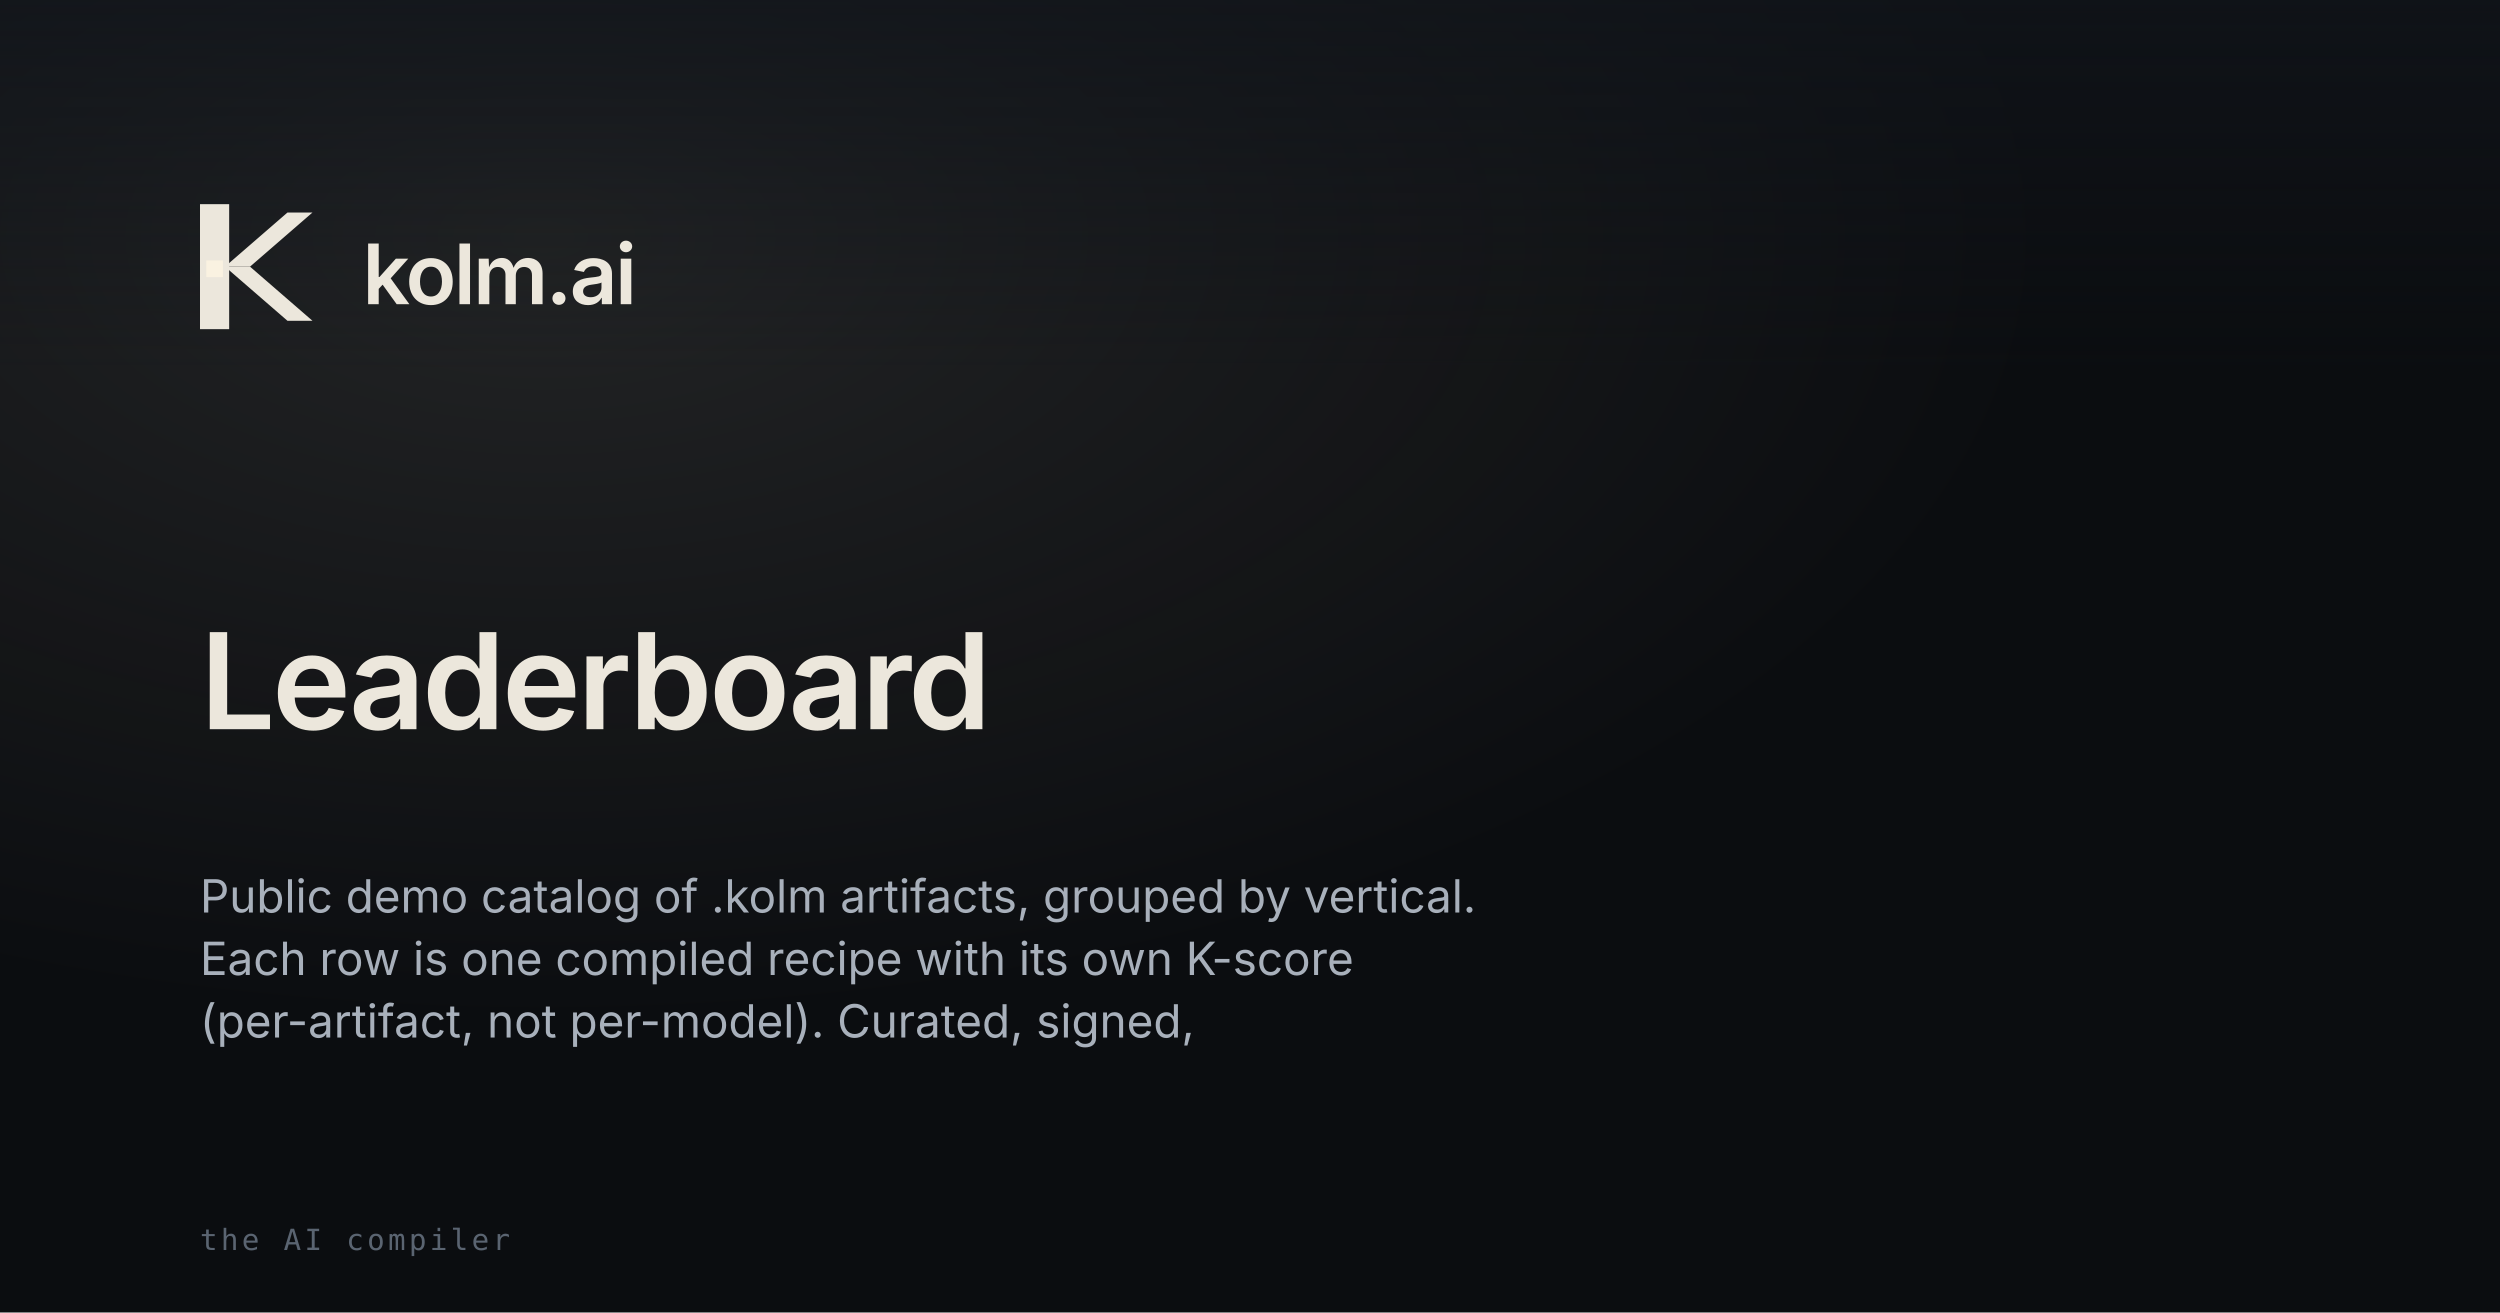
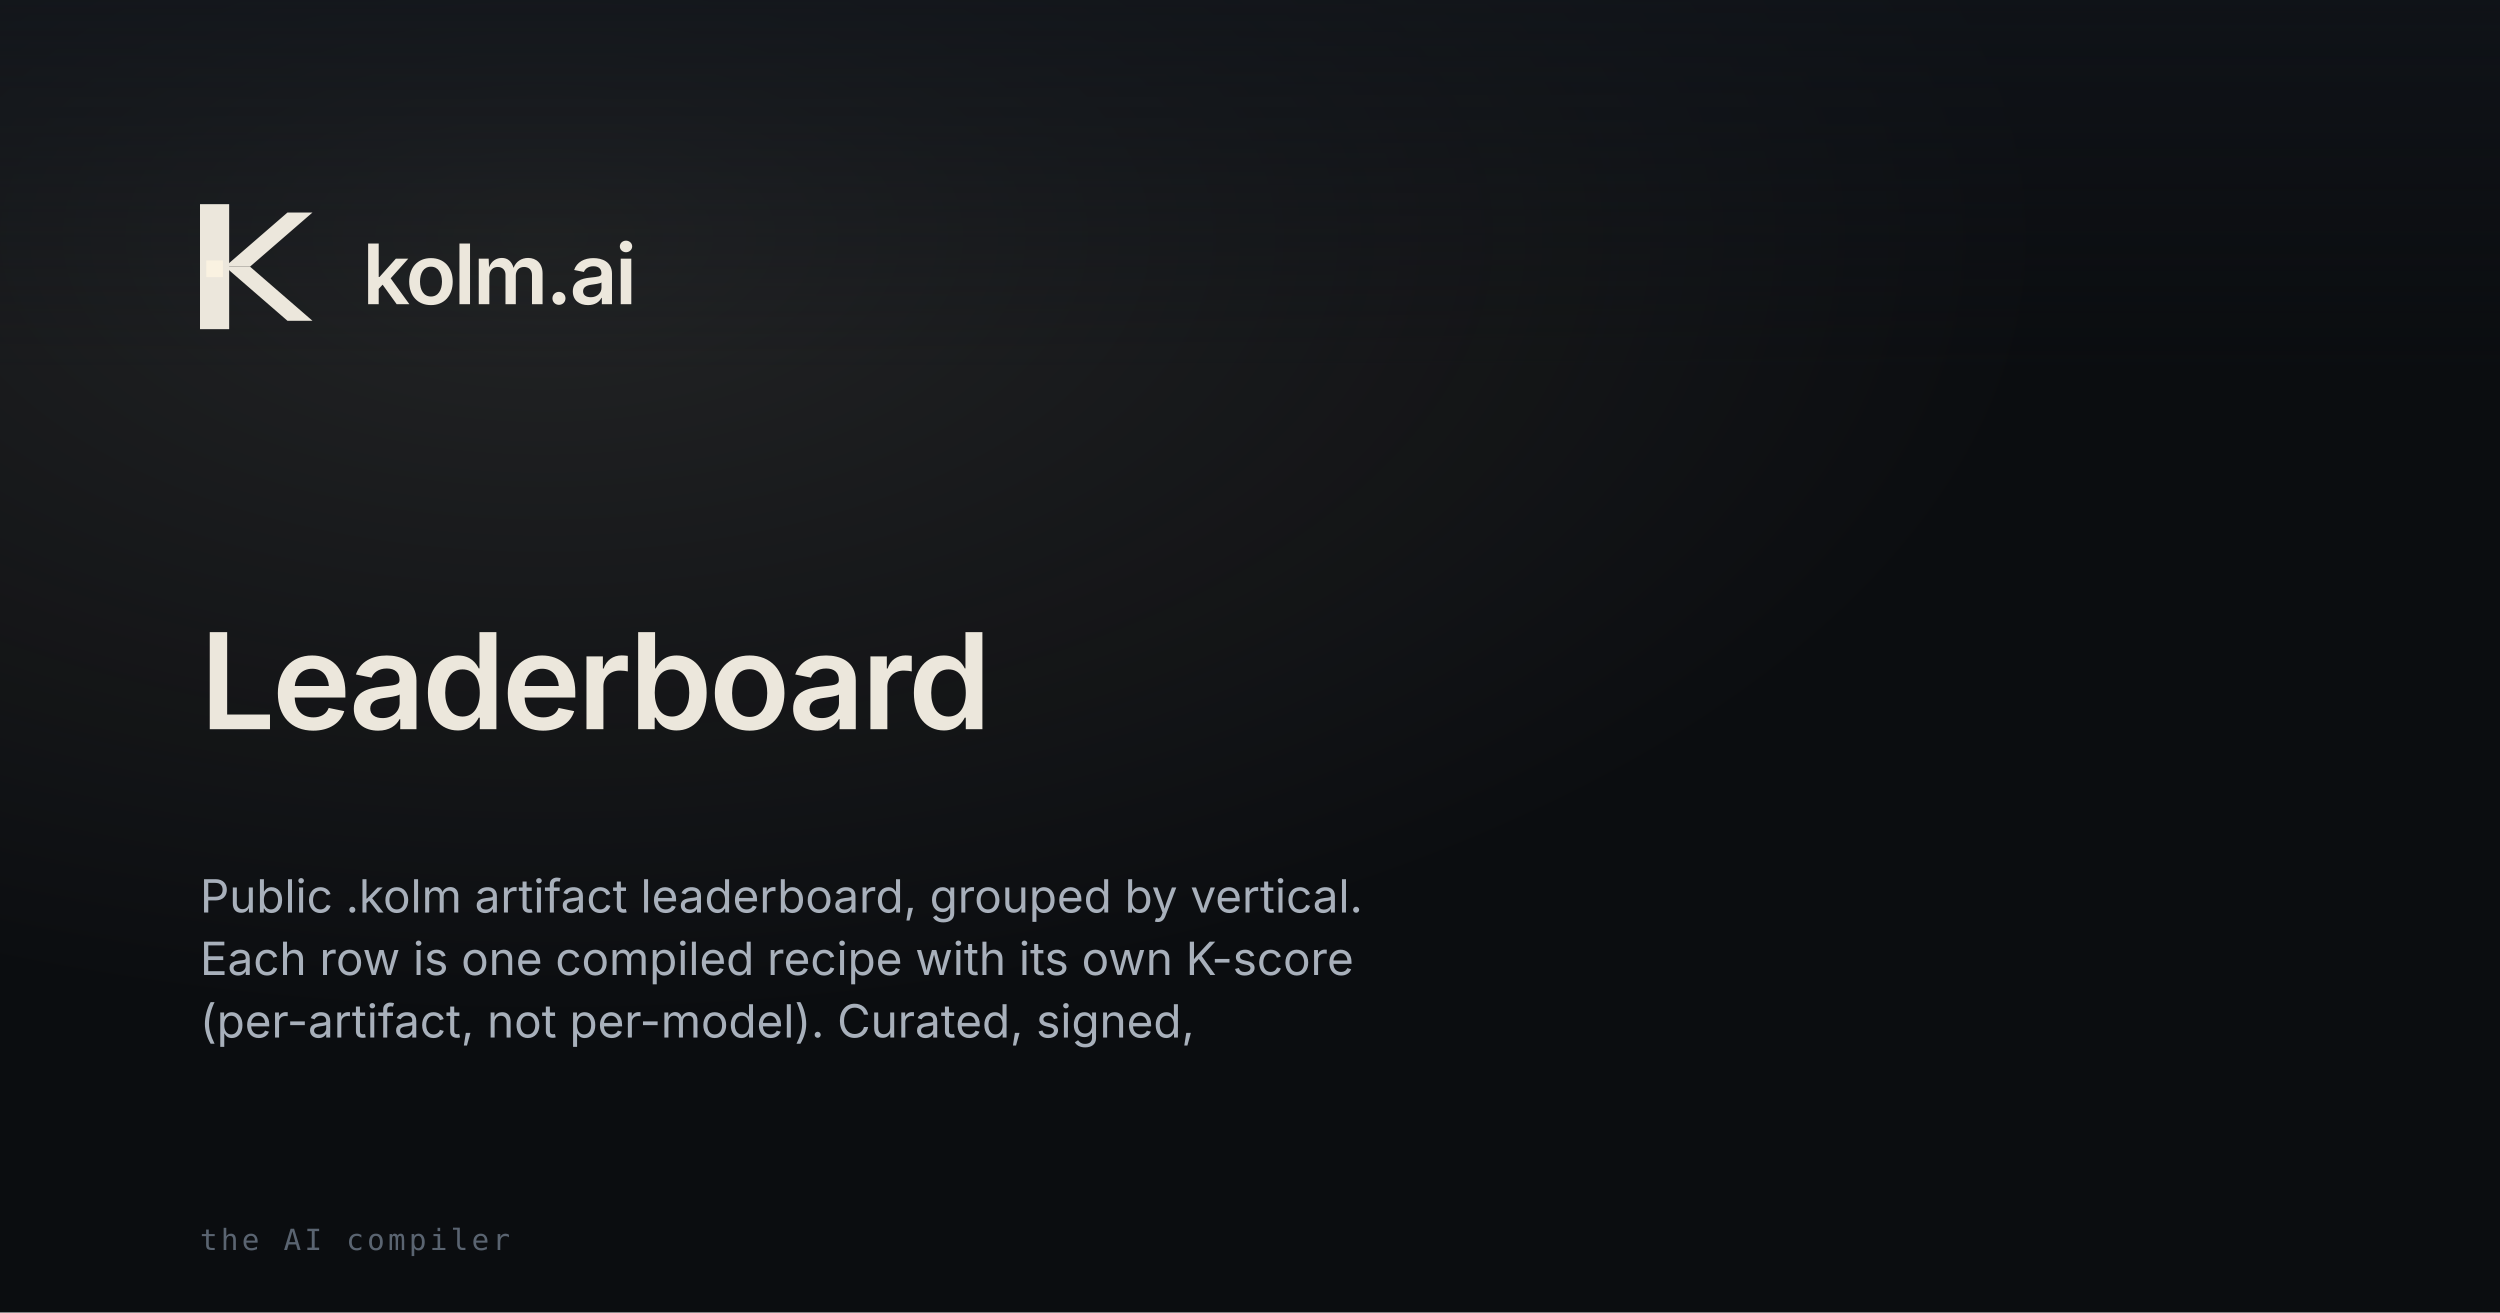
<svg xmlns="http://www.w3.org/2000/svg" width="1200" height="630" viewBox="0 0 1200 630" role="img" aria-label="Leaderboard | kolm.ai">
  <defs>
    <radialGradient id="glow" cx="22%" cy="18%" r="60%">
      <stop offset="0%" stop-color="#faf2e1" stop-opacity="0.10" />
      <stop offset="100%" stop-color="#faf2e1" stop-opacity="0" />
    </radialGradient>
    <linearGradient id="topfade" x1="0" y1="0" x2="0" y2="1">
      <stop offset="0%" stop-color="#11151b" stop-opacity="0.7" />
      <stop offset="100%" stop-color="#11151b" stop-opacity="0" />
    </linearGradient>
  </defs>
  <rect width="1200" height="630" fill="#0b0d10" />
  <rect width="1200" height="630" fill="url(#glow)" />
  <rect width="1200" height="180" fill="url(#topfade)" />
  <g transform="translate(96 96)">
    <rect x="0" y="2" width="14" height="60" fill="#ece7dc" />
    <path d="M42 6 L54 6 L24 32 L12 32 Z" fill="#ece7dc" />
    <path d="M12 32 L24 32 L54 58 L42 58 Z" fill="#ece7dc" />
    <rect x="3" y="29" width="8" height="8" fill="#faf2e1" />
    <text x="78" y="50" fill="#ece7dc" font-family="-apple-system,BlinkMacSystemFont,'SF Pro Display','Inter','Segoe UI',system-ui,sans-serif" font-size="40" font-weight="600" letter-spacing="-1.2">kolm.ai</text>
  </g>
  <text x="96" y="350" fill="#ece7dc" font-family="-apple-system,BlinkMacSystemFont,'SF Pro Display','Inter','Segoe UI',system-ui,sans-serif" font-size="64" font-weight="640" letter-spacing="-1.6">Leaderboard</text>
-   <text x="96" y="438" fill="#a8b0bb" font-family="-apple-system,BlinkMacSystemFont,'SF Pro Text','Inter','Segoe UI',system-ui,sans-serif" font-size="22" font-weight="400">Public demo catalog of .kolm artifacts, grouped by vertical.</text>
+   <text x="96" y="438" fill="#a8b0bb" font-family="-apple-system,BlinkMacSystemFont,'SF Pro Text','Inter','Segoe UI',system-ui,sans-serif" font-size="22" font-weight="400">Public .kolm artifact leaderboard, grouped by vertical.</text>
  <text x="96" y="468" fill="#a8b0bb" font-family="-apple-system,BlinkMacSystemFont,'SF Pro Text','Inter','Segoe UI',system-ui,sans-serif" font-size="22" font-weight="400">Each row is one compiled recipe with its own K-score</text>
  <text x="96" y="498" fill="#a8b0bb" font-family="-apple-system,BlinkMacSystemFont,'SF Pro Text','Inter','Segoe UI',system-ui,sans-serif" font-size="22" font-weight="400">(per-artifact, not per-model). Curated, signed,</text>
  <text x="96" y="600" fill="#5a6471" font-family="ui-monospace,'SF Mono',Menlo,Consolas,monospace" font-size="14" letter-spacing="1.6">the AI compiler</text>
</svg>
